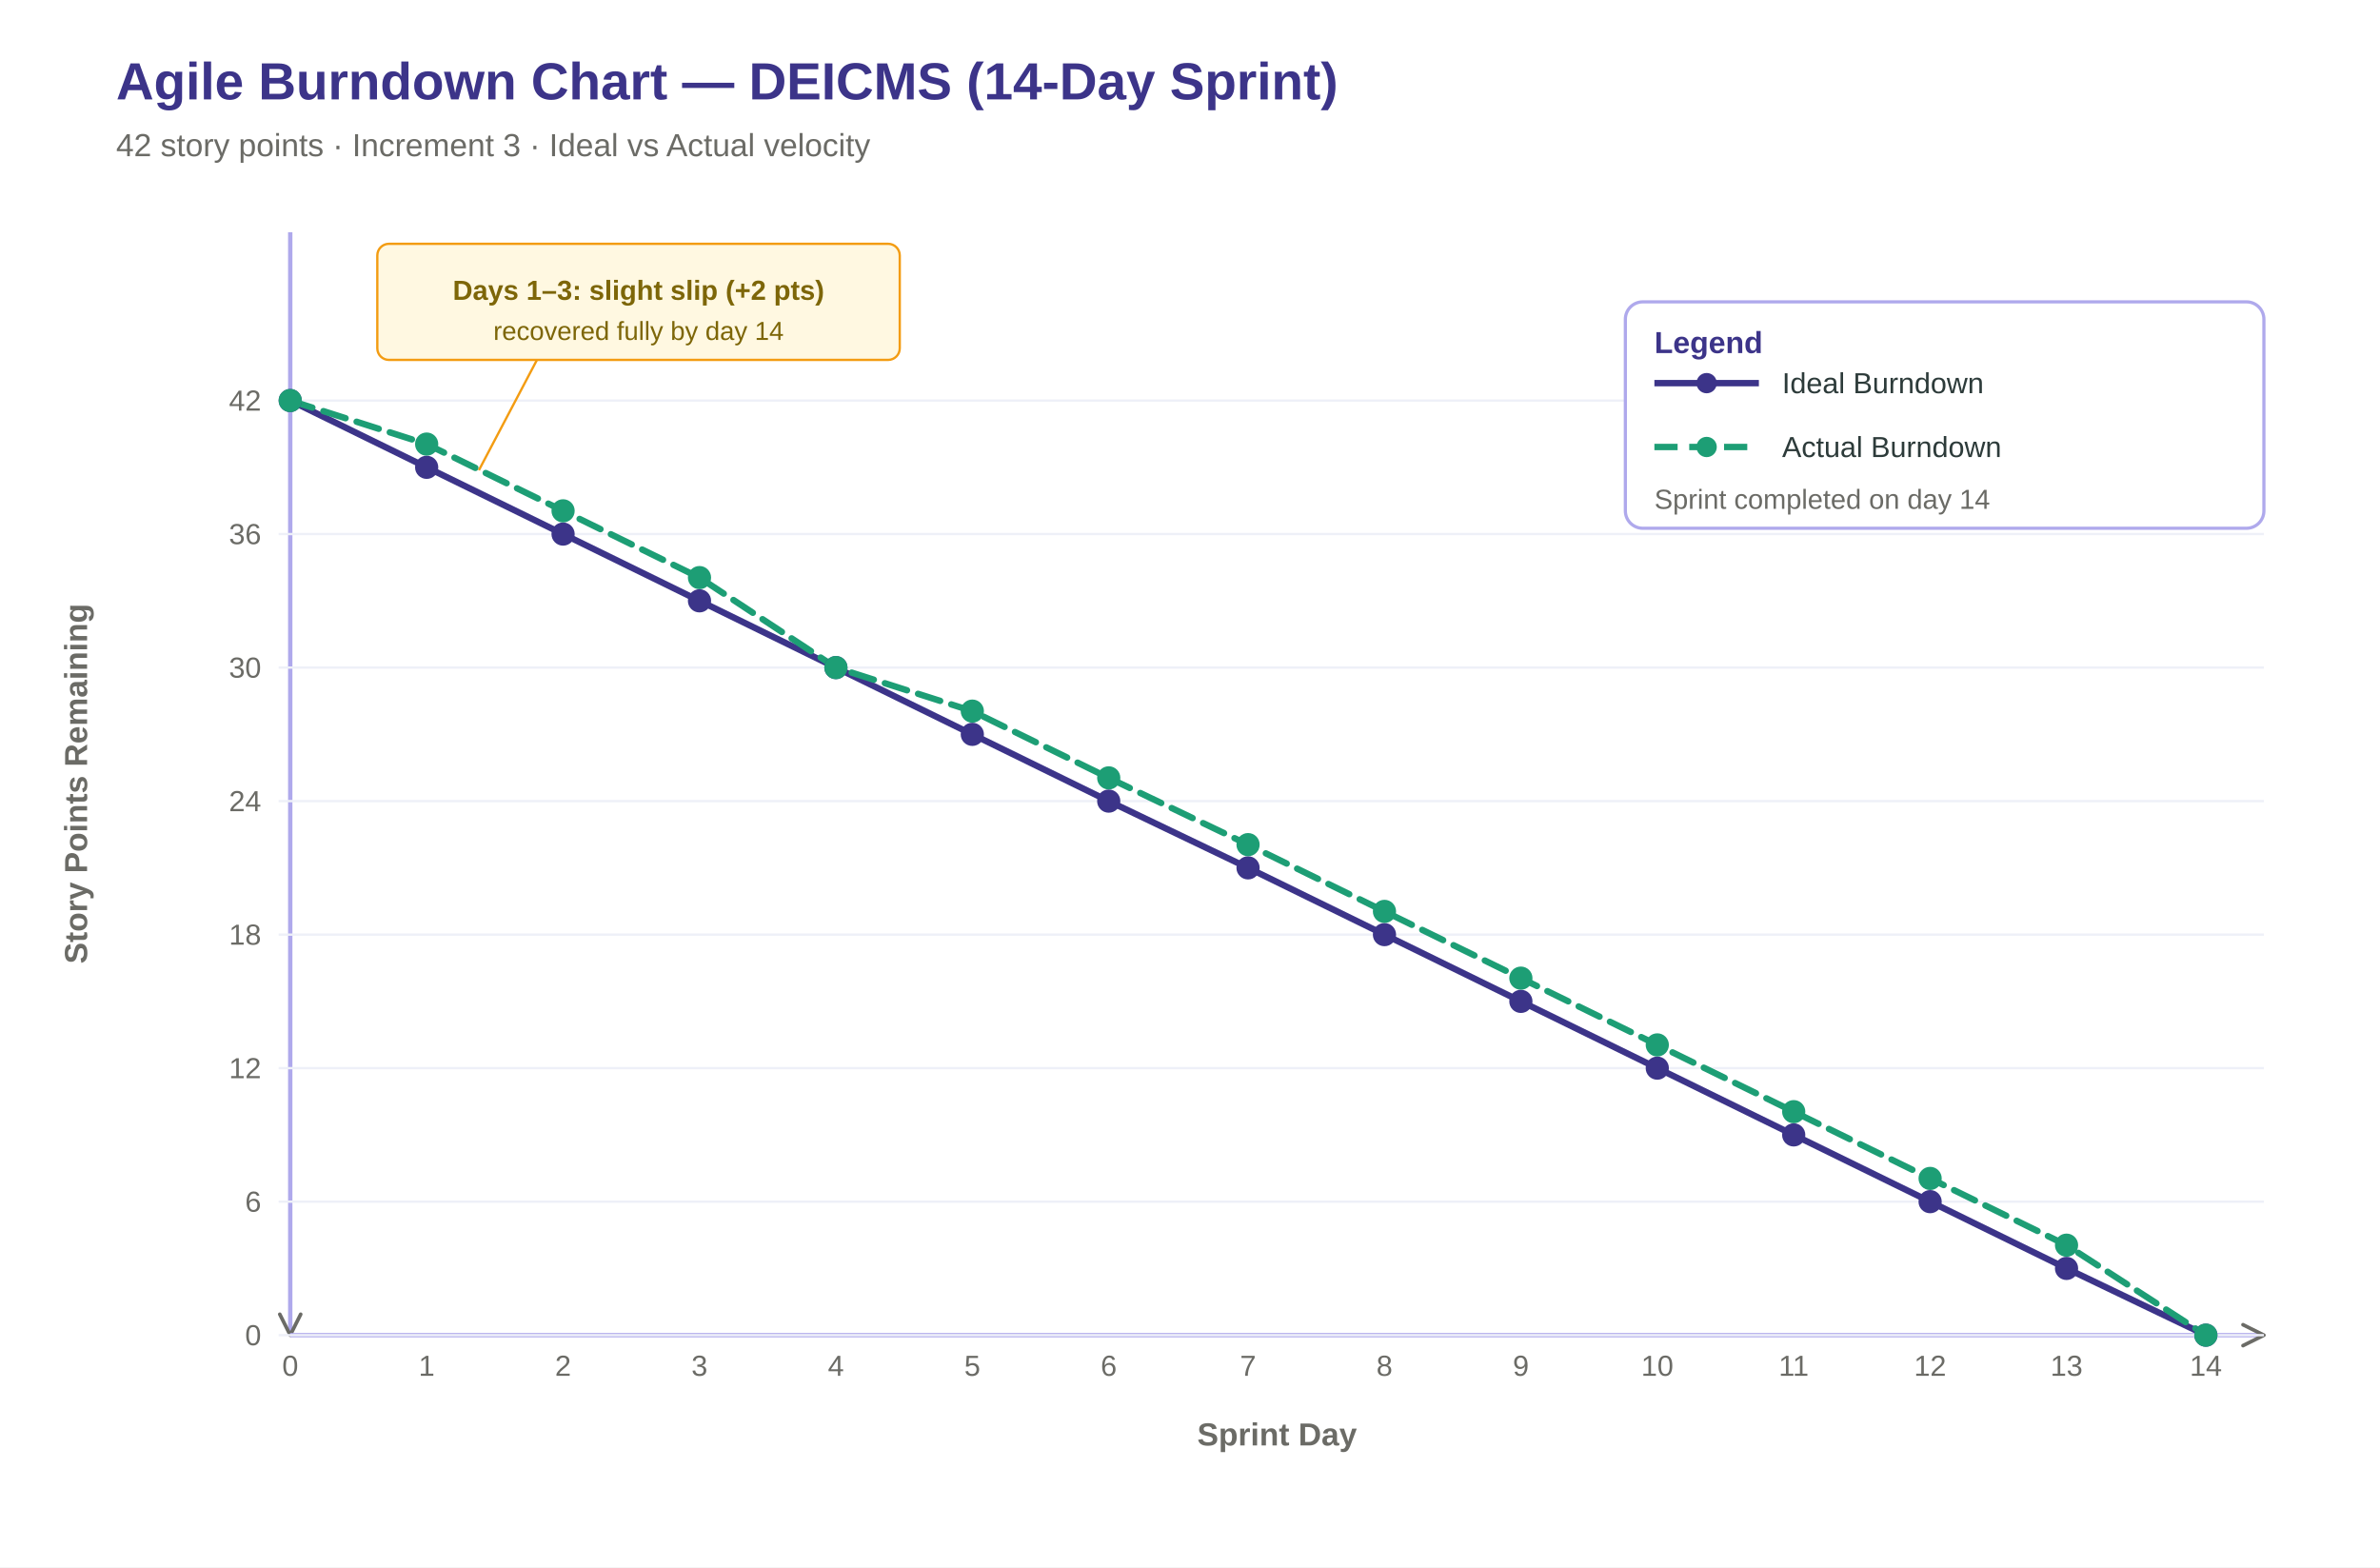
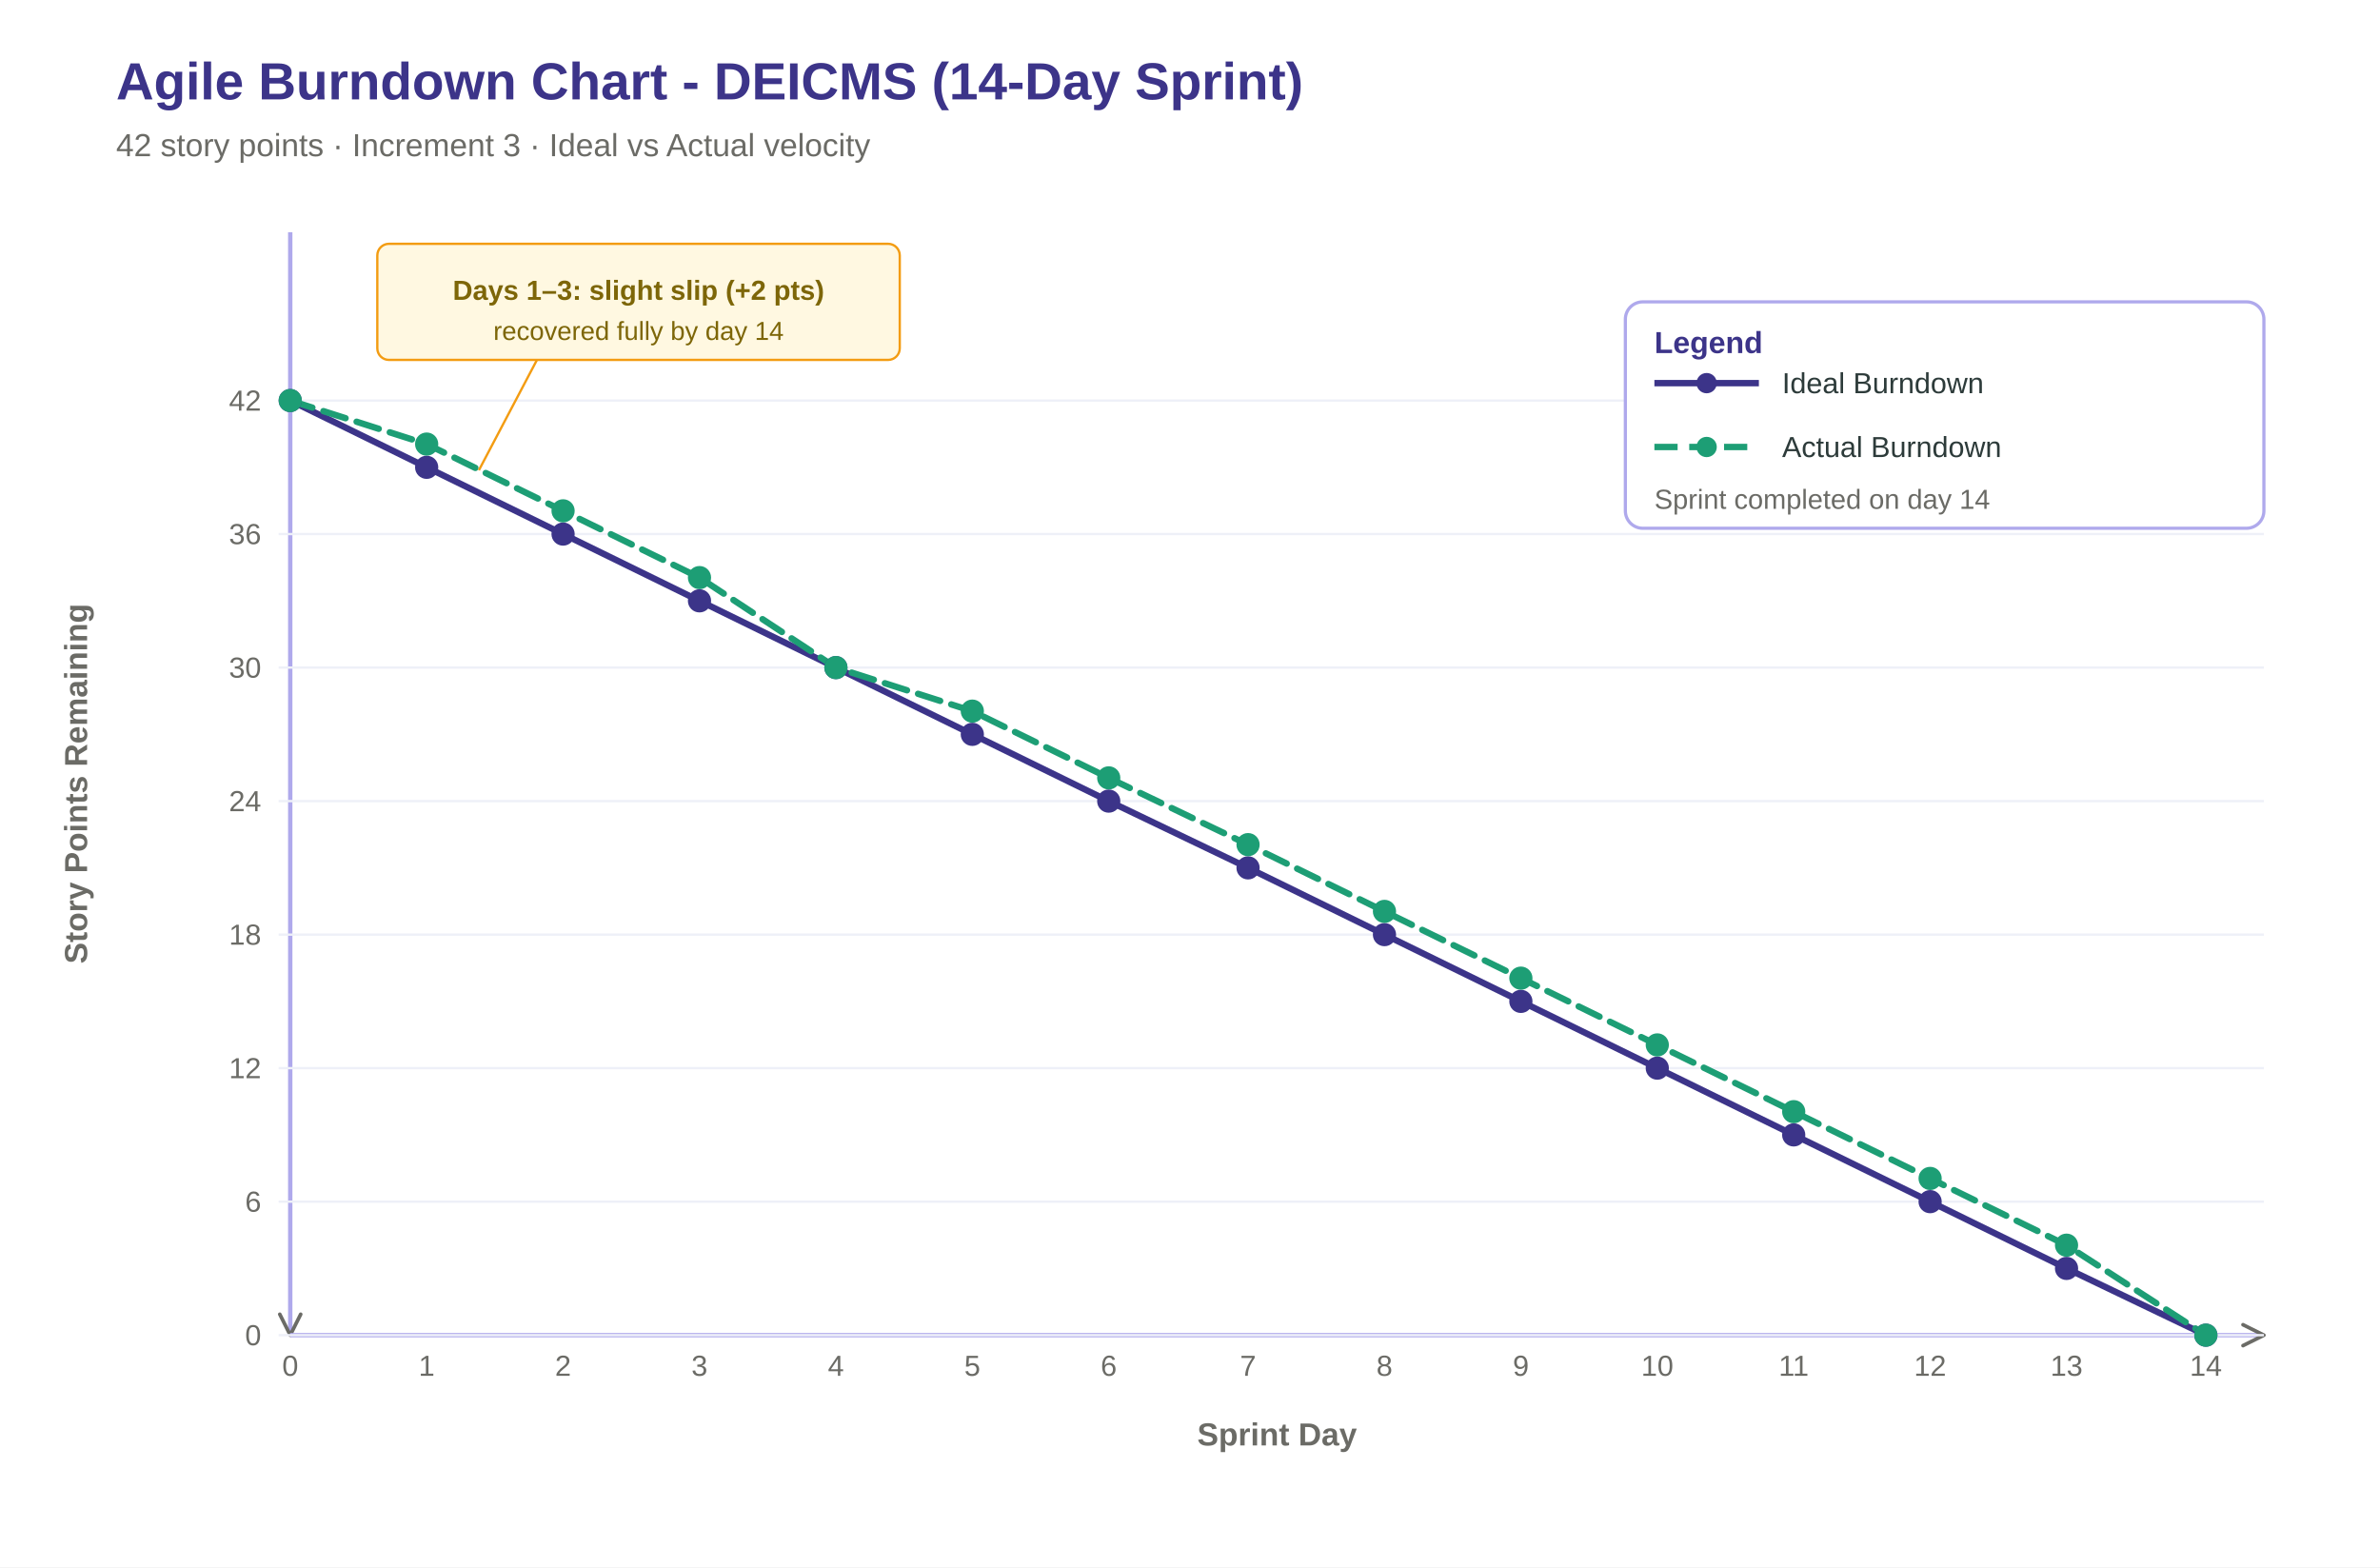
<svg xmlns="http://www.w3.org/2000/svg" width="100%" viewBox="0 0 820 540" role="img" font-family="Segoe UI, Arial, Helvetica, sans-serif">
  <defs>
    <marker id="arrow" viewBox="0 0 10 10" refX="9" refY="5" markerWidth="6" markerHeight="6" orient="auto-start-reverse">
      <path d="M1 1L9 5L1 9" fill="none" stroke="#6B6B66" stroke-width="1.4" stroke-linecap="round" stroke-linejoin="round" />
    </marker>
  </defs>
  <rect x="0" y="0" width="820" height="540" fill="#FFFFFF" />
-   <text x="40" y="28" font-size="18" fill="#3C3489" text-anchor="start" font-weight="700" dominant-baseline="central">Agile Burndown Chart — DEICMS (14-Day Sprint)</text>
+   <text x="40" y="28" font-size="18" fill="#3C3489" text-anchor="start" font-weight="700" dominant-baseline="central">Agile Burndown Chart - DEICMS (14-Day Sprint)</text>
  <text x="40" y="50" font-size="11" fill="#6B6B66" text-anchor="start" font-weight="400" dominant-baseline="central">42 story points · Increment 3 · Ideal vs Actual velocity</text>
  <line x1="100" y1="80" x2="100" y2="460" stroke="#AFA9EC" stroke-width="1.5" marker-end="url(#arrow)" />
  <line x1="100" y1="460" x2="780" y2="460" stroke="#AFA9EC" stroke-width="1.5" marker-end="url(#arrow)" />
  <text x="30" y="270" font-size="11" fill="#6B6B66" text-anchor="middle" font-weight="600" transform="rotate(-90,30,270)">Story Points Remaining</text>
  <text x="440" y="498" font-size="11" fill="#6B6B66" text-anchor="middle" font-weight="600">Sprint Day</text>
  <line x1="96" y1="460" x2="780" y2="460" stroke="#EEF0F8" stroke-width="0.8" />
  <text x="90" y="460" font-size="10" fill="#6B6B66" text-anchor="end" dominant-baseline="central">0</text>
  <line x1="96" y1="414" x2="780" y2="414" stroke="#EEF0F8" stroke-width="0.8" />
  <text x="90" y="414" font-size="10" fill="#6B6B66" text-anchor="end" dominant-baseline="central">6</text>
  <line x1="96" y1="368" x2="780" y2="368" stroke="#EEF0F8" stroke-width="0.8" />
  <text x="90" y="368" font-size="10" fill="#6B6B66" text-anchor="end" dominant-baseline="central">12</text>
  <line x1="96" y1="322" x2="780" y2="322" stroke="#EEF0F8" stroke-width="0.8" />
  <text x="90" y="322" font-size="10" fill="#6B6B66" text-anchor="end" dominant-baseline="central">18</text>
  <line x1="96" y1="276" x2="780" y2="276" stroke="#EEF0F8" stroke-width="0.8" />
  <text x="90" y="276" font-size="10" fill="#6B6B66" text-anchor="end" dominant-baseline="central">24</text>
  <line x1="96" y1="230" x2="780" y2="230" stroke="#EEF0F8" stroke-width="0.8" />
  <text x="90" y="230" font-size="10" fill="#6B6B66" text-anchor="end" dominant-baseline="central">30</text>
  <line x1="96" y1="184" x2="780" y2="184" stroke="#EEF0F8" stroke-width="0.8" />
  <text x="90" y="184" font-size="10" fill="#6B6B66" text-anchor="end" dominant-baseline="central">36</text>
  <line x1="96" y1="138" x2="780" y2="138" stroke="#EEF0F8" stroke-width="0.8" />
  <text x="90" y="138" font-size="10" fill="#6B6B66" text-anchor="end" dominant-baseline="central">42</text>
  <text x="100" y="474" font-size="10" fill="#6B6B66" text-anchor="middle">0</text>
  <text x="147" y="474" font-size="10" fill="#6B6B66" text-anchor="middle">1</text>
  <text x="194" y="474" font-size="10" fill="#6B6B66" text-anchor="middle">2</text>
  <text x="241" y="474" font-size="10" fill="#6B6B66" text-anchor="middle">3</text>
  <text x="288" y="474" font-size="10" fill="#6B6B66" text-anchor="middle">4</text>
  <text x="335" y="474" font-size="10" fill="#6B6B66" text-anchor="middle">5</text>
  <text x="382" y="474" font-size="10" fill="#6B6B66" text-anchor="middle">6</text>
  <text x="430" y="474" font-size="10" fill="#6B6B66" text-anchor="middle">7</text>
  <text x="477" y="474" font-size="10" fill="#6B6B66" text-anchor="middle">8</text>
  <text x="524" y="474" font-size="10" fill="#6B6B66" text-anchor="middle">9</text>
  <text x="571" y="474" font-size="10" fill="#6B6B66" text-anchor="middle">10</text>
  <text x="618" y="474" font-size="10" fill="#6B6B66" text-anchor="middle">11</text>
  <text x="665" y="474" font-size="10" fill="#6B6B66" text-anchor="middle">12</text>
  <text x="712" y="474" font-size="10" fill="#6B6B66" text-anchor="middle">13</text>
  <text x="760" y="474" font-size="10" fill="#6B6B66" text-anchor="middle">14</text>
  <polyline points="100,138  147,161  194,184  241,207  288,230  335,253  382,276  430,299  477,322  524,345  571,368  618,391  665,414  712,437  760,460" fill="none" stroke="#3C3489" stroke-width="2.2" stroke-linejoin="round" stroke-linecap="round" />
  <polyline points="100,138  147,153  194,176  241,199  288,230  335,245  382,268  430,291  477,314  524,337  571,360  618,383  665,406  712,429  760,460" fill="none" stroke="#1D9E75" stroke-width="2.2" stroke-linejoin="round" stroke-linecap="round" stroke-dasharray="8 4" />
  <circle cx="100" cy="138" r="4" fill="#3C3489" />
  <circle cx="147" cy="161" r="4" fill="#3C3489" />
  <circle cx="194" cy="184" r="4" fill="#3C3489" />
  <circle cx="241" cy="207" r="4" fill="#3C3489" />
  <circle cx="288" cy="230" r="4" fill="#3C3489" />
  <circle cx="335" cy="253" r="4" fill="#3C3489" />
  <circle cx="382" cy="276" r="4" fill="#3C3489" />
  <circle cx="430" cy="299" r="4" fill="#3C3489" />
  <circle cx="477" cy="322" r="4" fill="#3C3489" />
  <circle cx="524" cy="345" r="4" fill="#3C3489" />
  <circle cx="571" cy="368" r="4" fill="#3C3489" />
  <circle cx="618" cy="391" r="4" fill="#3C3489" />
  <circle cx="665" cy="414" r="4" fill="#3C3489" />
  <circle cx="712" cy="437" r="4" fill="#3C3489" />
  <circle cx="760" cy="460" r="4" fill="#3C3489" />
  <circle cx="100" cy="138" r="4" fill="#1D9E75" />
  <circle cx="147" cy="153" r="4" fill="#1D9E75" />
  <circle cx="194" cy="176" r="4" fill="#1D9E75" />
  <circle cx="241" cy="199" r="4" fill="#1D9E75" />
  <circle cx="288" cy="230" r="4" fill="#1D9E75" />
  <circle cx="335" cy="245" r="4" fill="#1D9E75" />
  <circle cx="382" cy="268" r="4" fill="#1D9E75" />
  <circle cx="430" cy="291" r="4" fill="#1D9E75" />
  <circle cx="477" cy="314" r="4" fill="#1D9E75" />
  <circle cx="524" cy="337" r="4" fill="#1D9E75" />
  <circle cx="571" cy="360" r="4" fill="#1D9E75" />
  <circle cx="618" cy="383" r="4" fill="#1D9E75" />
  <circle cx="665" cy="406" r="4" fill="#1D9E75" />
  <circle cx="712" cy="429" r="4" fill="#1D9E75" />
  <circle cx="760" cy="460" r="4" fill="#1D9E75" />
  <rect x="560" y="104" width="220" height="78" rx="6" fill="#FFFFFF" stroke="#AFA9EC" stroke-width="1.1" />
  <text x="570" y="118" font-size="10.5" fill="#3C3489" text-anchor="start" font-weight="700" dominant-baseline="central">Legend</text>
  <line x1="570" y1="132" x2="606" y2="132" stroke="#3C3489" stroke-width="2.2" />
  <circle cx="588" cy="132" r="3.5" fill="#3C3489" />
  <text x="614" y="132" font-size="10" fill="#2D3B3A" text-anchor="start" dominant-baseline="central">Ideal Burndown</text>
  <line x1="570" y1="154" x2="606" y2="154" stroke="#1D9E75" stroke-width="2.2" stroke-dasharray="8 4" />
  <circle cx="588" cy="154" r="3.5" fill="#1D9E75" />
  <text x="614" y="154" font-size="10" fill="#2D3B3A" text-anchor="start" dominant-baseline="central">Actual Burndown</text>
  <text x="570" y="172" font-size="9.5" fill="#6B6B66" text-anchor="start" dominant-baseline="central">Sprint completed on day 14</text>
  <rect x="130" y="84" width="180" height="40" rx="4" fill="#FFF8E1" stroke="#F39C12" stroke-width="0.8" />
  <text x="220" y="100" font-size="9.5" fill="#7D6608" text-anchor="middle" font-weight="600" dominant-baseline="central">Days 1–3: slight slip (+2 pts)</text>
  <text x="220" y="114" font-size="9" fill="#7D6608" text-anchor="middle" dominant-baseline="central">recovered fully by day 14</text>
  <line x1="185" y1="124" x2="165" y2="162" stroke="#F39C12" stroke-width="0.8" />
</svg>
